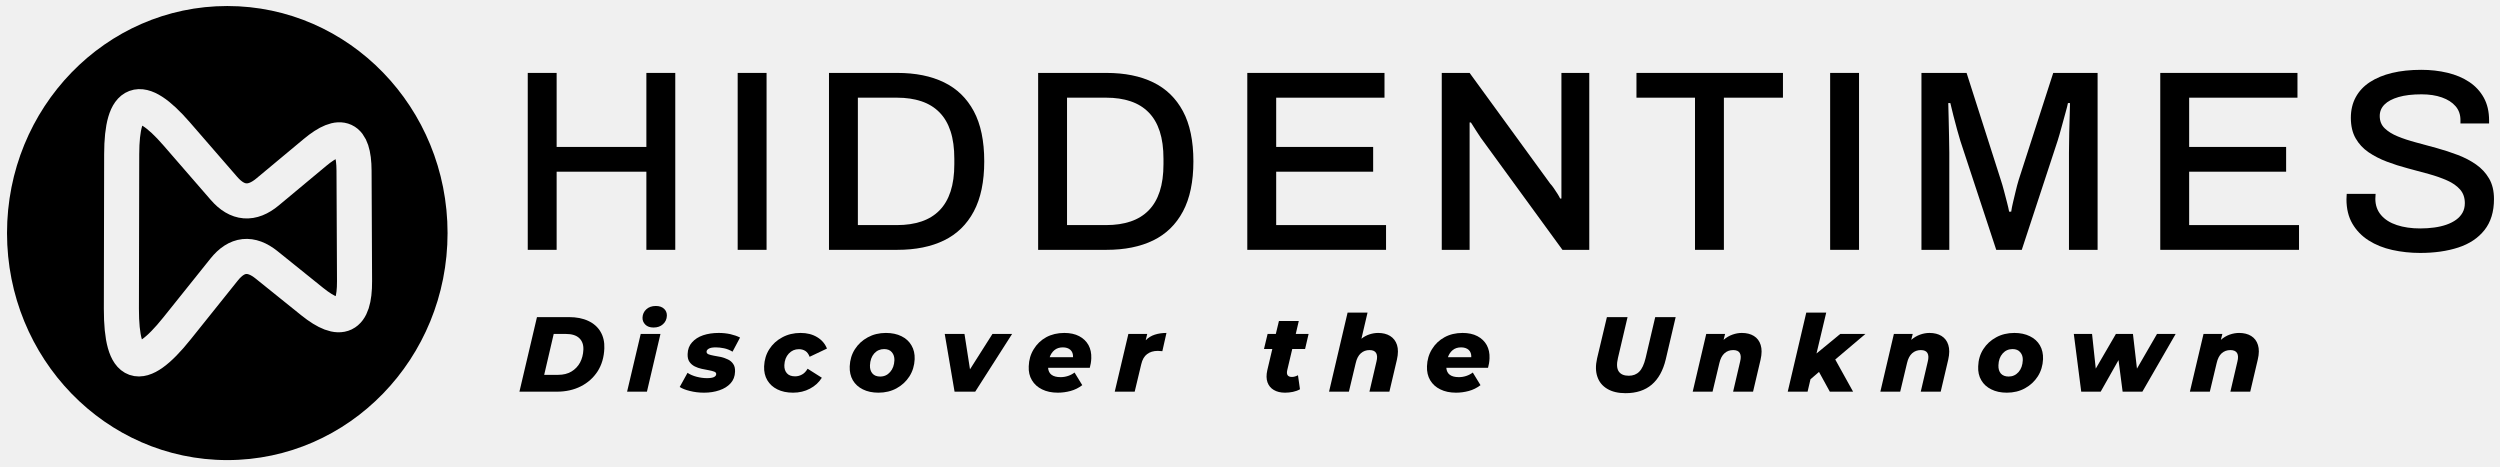
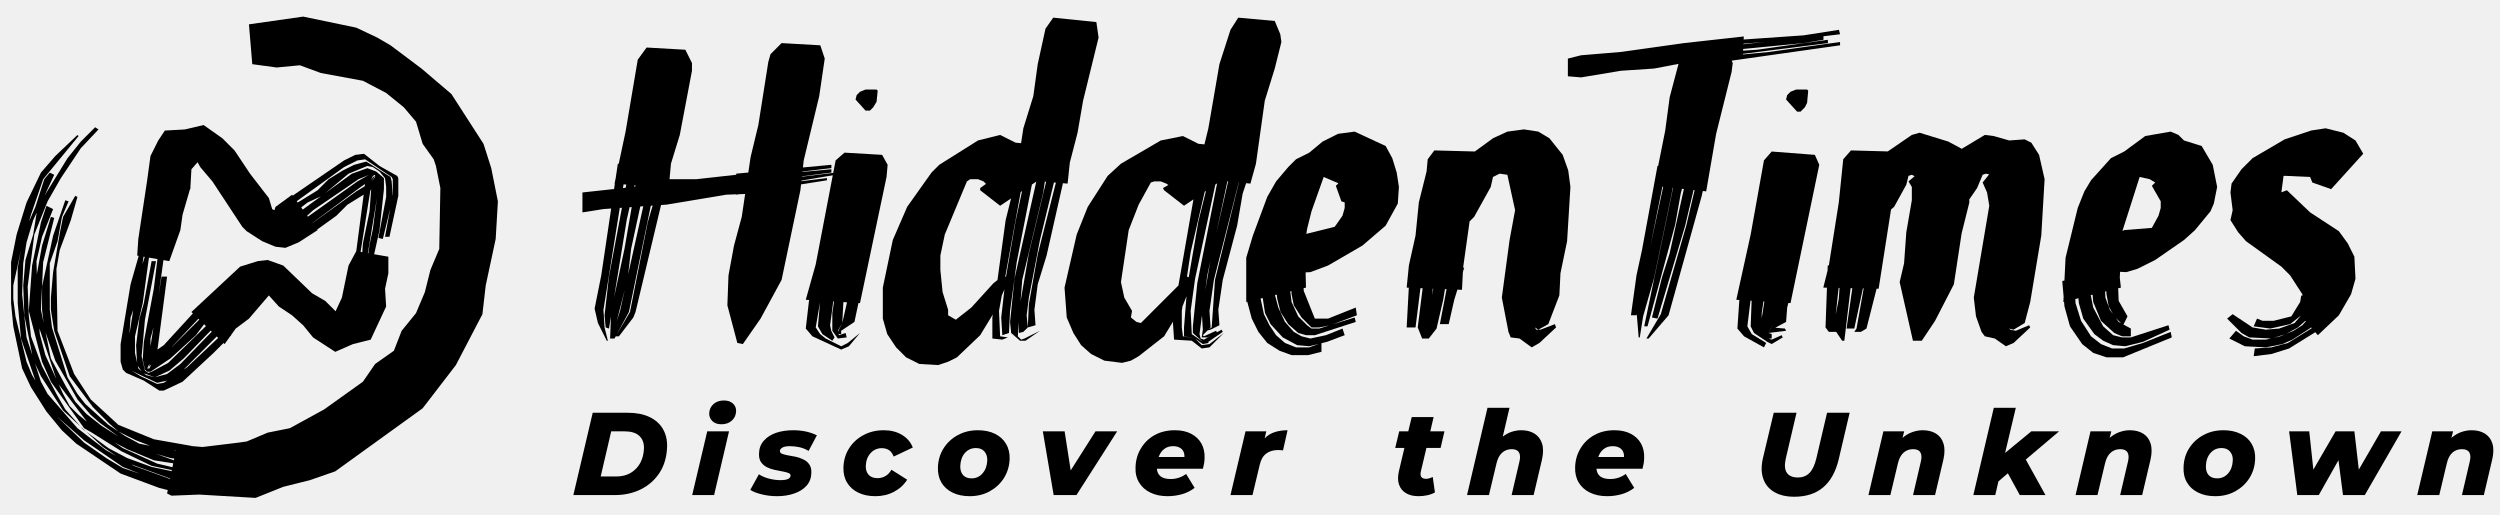
- <svg xmlns="http://www.w3.org/2000/svg" viewBox="0 22.75 2494.08 465" role="img" aria-label="HiddenTimes" class="ht-logo" part="svg">
+ <svg xmlns="http://www.w3.org/2000/svg" viewBox="0 -33.95 2259.5 465" role="img" aria-label="HiddenTimes" class="ht-logo" part="svg">
  <defs>
-     <mask id="ht3-k" maskUnits="userSpaceOnUse" x="-20" y="-20" width="500" height="540">
-       <rect x="-20" y="-20" width="500" height="540" fill="#fff" />
-       <path d="M121.4 176.75Q121.5 93.25 176.2 156.25L223.5 210.75Q243.5 233.75 266.9 214.25L314.2 174.85Q353 142.55 353.2 193.05L353.7 303.25Q354 357.75 311.5 323.65L265.9 286.95Q242.5 268.15 223.7 291.55L176.6 350.35Q121 419.85 121.1 330.85Z" fill="none" stroke-width="35" stroke-linejoin="round" stroke-linecap="round" pathLength="1" stroke="#000" />
+     <mask id="ht3-r" maskUnits="userSpaceOnUse" x="-63" y="-97.95" width="579.5" height="593">
+       <path class="ht-symbol" d="M227 8.05L261 5.05L294 8.05L325 16.05L353 31.05L377 50.05L397 74.05L412 102.05L421 132.05L423 165.05L421 199.05L412 232.05L397 265.05L377 295.05L353 323.05L325 347.05L294 366.05L261 381.05L227 389.05L193 392.05L159 389.05L128 381.05L100 366.05L76 347.05L56 323.05L42 295.05L33 265.05L30 232.05L33 199.05L42 165.05L56 132.05L76 102.05L100 74.05L128 50.05" fill="none" stroke="#fff" stroke-width="110" stroke-linejoin="round" stroke-linecap="round" pathLength="1" />
+     </mask>
+     <mask id="ht3-s" maskUnits="userSpaceOnUse" x="-63" y="-97.95" width="579.5" height="593">
+       <path class="ht-symbol" d="M151.59 132.61Q164.03 62.47 200.65 115.39L232.31 161.17Q245.7 180.49 268.25 164.11L313.82 131.01Q351.19 103.88 343.88 146.3L327.98 238.87Q320.16 284.65 289.51 256.01L256.64 225.18Q239.77 209.39 220.51 229.04L172.25 278.43Q115.24 336.81 128.51 262.05Z" fill="none" stroke="#fff" stroke-width="80" stroke-linejoin="round" stroke-linecap="round" pathLength="1" />
    </mask>
  </defs>
  <g class="ht-mark" part="mark">
-     <ellipse class="ht-circle" part="circle" cx="226.75" cy="255.25" rx="219.75" ry="226.5" fill="currentColor" mask="url(#ht3-k)" />
+     <path class="ht-circle" part="circle" d="M228 24.05L250 27.05L271 25.05L290 32.05L328 39.05L349 50.05L365 63.05L376 76.05L382 96.05L392 110.05L394 116.05L398 136.05L397 191.05L389 210.05L384 230.05L376 249.05L363 265.05L356 283.05L339 295.05L328 311.05L293 336.05L262 353.05L242 357.05L223 365.05L216 366.05L183 370.05L160 368.05L151 412.05L155 414.05L180 413.05L231 416.05L256 406.05L280 400.05L303 392.05L382 335.05L412 296.05L436 250.05L439 224.05L448 182.05L450 148.05L444 118.05L437 96.05L408 51.05L381 28.05L353 7.05L341 0.05L322 -8.95L274 -18.95L225 -11.95ZM168 408.05L111 389.05L96 380.05L76 366.05L51 342.05L29 305.05L24 293.05L14 252.05L12 236.05L12 224.05L19 192.05L28 160.05L39 128.05L71 89.05L70 88.05L50 107.05L37 122.05L24 149.05L15 178.05L10 203.05L10 240.05L12 261.05L20 299.05L28 316.05L42 338.05L56 355.05L69 367.05L109 394.05L144 407.05L168 413.05ZM169 403.05L154 399.05L121 387.05L96 373.05L70 353.05L43 322.05L37 311.05L24 271.05L20 232.05L21 204.05L24 185.05L30 165.05L49 124.05L45 122.05L40 128.05L32 153.05L22 176.05L16 208.05L16 240.05L19 272.05L33 313.05L39 324.05L51 342.05L76 364.05L111 388.05L156 406.05L168 408.05ZM170 395.05L137 388.05L115 380.05L98 371.05L75 354.05L59 336.05L51 322.05L38 297.05L28 270.05L26 251.05L25 225.05L31 178.05L43 148.05L55 127.05L73 100.05L89 83.05L86 81.05L73 94.05L61 109.05L34 153.05L30 178.05L23 201.05L21 224.05L22 251.05L30 291.05L37 306.05L57 337.05L93 370.05L114 384.05L158 400.05L169 402.05ZM171 389.05L159 389.05L142 385.05L111 371.05L92 358.05L71 341.05L63 333.05L57 322.05L41 287.05L36 268.05L34 243.05L33 202.05L38 180.05L48 155.05L42 152.05L37 167.05L29 206.05L26 247.05L38 293.05L46 311.05L71 346.05L76 353.05L83 357.05L110 374.05L137 387.05L170 394.05ZM171 383.05L157 382.05L124 370.05L111 363.05L92 351.05L78 340.05L68 329.05L60 316.05L46 290.05L37 246.05L39 203.05L49 163.05L46 162.05L38 188.05L32 221.05L31 236.05L35 261.05L52 312.05L80 349.05L98 363.05L115 372.05L139 382.05L171 387.05ZM172 376.05L126 367.05L113 360.05L98 350.05L77 331.05L70 322.05L61 307.05L47 262.05L45 246.05L45 211.05L45 204.05L52 184.05L56 162.05L62 148.05L59 147.05L48 179.05L38 225.05L38 246.05L40 263.05L50 292.05L70 327.05L82 341.05L90 348.05L120 370.05L154 380.05L171 382.05ZM173 369.05L139 363.05L107 350.05L82 327.05L67 304.05L52 265.05L51 209.05L54 192.05L64 165.05L70 144.05L68 143.05L57 162.05L54 177.05L48 212.05L46 235.05L46 246.05L49 265.05L63 306.05L84 334.05L99 349.05L107 356.05L123 364.05L136 369.05L156 373.05L172 374.05Z" mask="url(#ht3-r)" fill="currentColor" />
+     <path class="ht-symbol-paint" part="symbol" d="M153 202.05L163 174.05L165 160.05L172 136.05L152 133.05L172 137.05L173 119.05L180 111.05L173 102.05L173 107.05L176 108.05L181 117.05L192 130.05L219 171.05L223 175.05L237 184.05L249 189.05L258 190.05L270 185.05L287 174.05L264 142.05L249 153.05L248 156.05L246 155.05L243 145.05L226 123.05L212 102.05L201 91.05L184 79.05L167 83.05L149 84.05L143 93.05L136 107.05L133 129.05L152 133.05L133 129.05L125 182.05L124 197.05ZM261 153.05L311 117.05L323 111.05L330 110.05L354 126.05L355 128.05L355 142.05L348 180.05L352 180.05L360 143.05L360 127.05L359 125.05L343 116.05L329 105.05L321 106.05L311 111.05L257 148.05ZM265 159.05L278 149.05L291 143.05L315 123.05L332 116.05L337 117.05L343 121.05L348 127.05L349 135.05L349 144.05L342 181.05L346 182.05L355 145.05L354 130.05L353 126.05L331 112.05L320 115.05L310 120.05L297 128.05L287 138.05L261 154.05ZM271 167.05L283 156.05L324 128.05L336 123.05L341 123.05L343 126.05L342 135.05L337 173.05L334 187.05L331 209.05L335 210.05L343 174.05L347 137.05L347 127.05L340 121.05L332 118.05L318 123.05L266 161.05ZM275 173.05L326 135.05L335 129.05L337 125.05L339 124.05L339 126.05L336 130.05L334 157.05L328 186.05L325 231.05L329 231.05L329 216.05L342 137.05L343 126.05L341 123.05L337 122.05L323 130.05L271 167.05ZM279 179.05L304 161.05L314 151.05L335 138.05L336 136.05L336 128.05L338 126.05L330 132.05L322 193.05L324 246.05L325 247.05L326 193.05L336 130.05L339 125.05L337 126.05L335 131.05L322 139.05L275 173.05ZM322 193.05L315 206.05L309 235.05L303 248.05L310 256.05L310 249.05L304 248.05L294 238.05L282 231.05L256 206.05L242 201.05L233 202.05L217 207.05L173 248.05L203 277.05L213 263.05L225 254.05L243 233.05L252 243.05L264 251.05L274 260.05L283 271.05L303 284.05L319 277.05L335 273.05L349 243.05L348 227.05L351 213.05L351 198.05ZM204 265.05L169 298.05L148 312.05L142 313.05L127 306.05L119 301.05L117 298.05L116 282.05L118 253.05L123 239.05L124 224.05L128 210.05L130 196.05L144 158.05L142 158.05L130 181.05L118 223.05L109 277.05L109 293.05L111 300.05L114 303.05L130 310.05L144 319.05L148 319.05L165 311.05L193 285.05L209 269.05ZM198 259.05L163 295.05L151 304.05L140 307.05L132 305.05L125 299.05L122 285.05L122 270.05L129 240.05L135 196.05L145 161.05L143 161.05L127 210.05L124 224.05L116 274.05L116 289.05L117 298.05L119 301.05L127 305.05L142 312.05L151 310.05L164 302.05L203 263.05ZM193 254.05L152 294.05L137 302.05L134 303.05L131 301.05L128 288.05L131 255.05L141 202.05L137 202.05L130 240.05L126 254.05L123 278.05L124 296.05L129 303.05L140 307.05L153 301.05L166 290.05L197 258.05ZM187 248.05L156 279.05L138 293.05L135 299.05L133 299.05L136 293.05L136 272.05L140 257.05L148 199.05L150 169.05L149 154.05L148 154.05L139 227.05L130 275.05L129 291.05L131 300.05L133 302.05L136 302.05L154 290.05L177 269.05L186 257.05L192 252.05ZM181 242.05L148 278.05L135 287.05L135 297.05L141 292.05L151 216.05L146 216.05L136 279.05L136 293.05L134 299.05L137 293.05L147 287.05L152 283.05L186 247.05Z" mask="url(#ht3-s)" fill="currentColor" />
  </g>
  <g class="ht-wordmark" part="wordmark" fill="currentColor">
-     <path class="ht-letter" part="letter" style="--i:0" d="M555.32 272L526.5 272L526.5 95.5L555.32 95.5L555.32 169.34L644.85 169.34L644.85 95.5L673.67 95.5L673.67 272L644.85 272L644.85 194.04L555.32 194.04L555.32 272Z" />
-     <path class="ht-letter" part="letter" style="--i:1" d="M764.75 272L735.93 272L735.93 95.5L764.75 95.5L764.75 272Z" />
-     <path class="ht-letter" part="letter" style="--i:2" d="M895.2 272L827.02 272L827.02 95.5L895.2 95.5Q922.47 95.5 941.77 104.89Q961.07 114.28 971.49 133.71Q981.91 153.13 981.91 183.75L981.91 183.75Q981.91 214.11 971.49 233.66Q961.07 253.22 941.77 262.61Q922.47 272 895.2 272L895.2 272ZM855.84 120.2L855.84 247.3L894.94 247.3Q908.58 247.3 919.26 243.7Q929.94 240.1 937.27 232.63Q944.6 225.17 948.33 213.72Q952.06 202.27 952.06 186.58L952.06 186.58L952.06 181.18Q952.06 165.23 948.33 153.78Q944.6 142.33 937.27 134.87Q929.94 127.4 919.26 123.8Q908.58 120.2 894.94 120.2L894.94 120.2L855.84 120.2Z" />
-     <path class="ht-letter" part="letter" style="--i:3" d="M1103.86 272L1035.68 272L1035.68 95.5L1103.86 95.5Q1131.13 95.5 1150.43 104.89Q1169.73 114.28 1180.15 133.71Q1190.57 153.13 1190.57 183.75L1190.57 183.75Q1190.57 214.11 1180.15 233.66Q1169.73 253.22 1150.43 262.61Q1131.13 272 1103.86 272L1103.86 272ZM1064.5 120.2L1064.5 247.3L1103.6 247.3Q1117.24 247.3 1127.92 243.7Q1138.6 240.1 1145.93 232.63Q1153.26 225.17 1156.99 213.72Q1160.72 202.27 1160.72 186.58L1160.72 186.58L1160.72 181.18Q1160.72 165.23 1156.99 153.78Q1153.26 142.33 1145.93 134.87Q1138.6 127.4 1127.92 123.8Q1117.24 120.2 1103.6 120.2L1103.6 120.2L1064.5 120.2Z" />
-     <path class="ht-letter" part="letter" style="--i:4" d="M1382.76 272L1244.34 272L1244.34 95.5L1381.22 95.5L1381.22 120.2L1273.16 120.2L1273.16 169.34L1369.9 169.34L1369.9 194.04L1273.16 194.04L1273.16 247.3L1382.76 247.3L1382.76 272Z" />
-     <path class="ht-letter" part="letter" style="--i:5" d="M1466.13 272L1438.34 272L1438.34 95.5L1466.13 95.5L1546.66 206.13Q1548.2 207.68 1550.13 210.51Q1552.06 213.34 1553.86 216.17Q1555.66 219 1556.44 220.8L1556.44 220.8L1557.72 220.8Q1557.72 216.94 1557.72 213.34Q1557.72 209.74 1557.72 206.13L1557.72 206.13L1557.72 95.5L1585.51 95.5L1585.51 272L1558.75 272L1477.19 160.08Q1475.13 156.99 1472.05 152.23Q1468.96 147.47 1467.41 144.9L1467.41 144.9L1466.13 144.9Q1466.13 148.5 1466.13 152.23Q1466.13 155.96 1466.13 160.08L1466.13 160.08L1466.13 272Z" />
-     <path class="ht-letter" part="letter" style="--i:6" d="M1719.81 272L1690.99 272L1690.99 120.2L1632.59 120.2L1632.59 95.5L1778.73 95.5L1778.73 120.2L1719.81 120.2L1719.81 272Z" />
-     <path class="ht-letter" part="letter" style="--i:7" d="M1854.63 272L1825.81 272L1825.81 95.5L1854.63 95.5L1854.63 272Z" />
-     <path class="ht-letter" part="letter" style="--i:8" d="M1944.69 272L1916.9 272L1916.9 95.5L1961.93 95.5L1996.15 202.53Q1997.69 207.16 1999.23 213.08Q2000.78 219 2002.19 224.4Q2003.61 229.8 2004.38 233.92L2004.38 233.92L2006.44 233.92Q2006.95 230.06 2008.24 224.66Q2009.52 219.26 2010.94 213.34Q2012.35 207.42 2013.9 202.27L2013.9 202.27L2048.37 95.5L2092.63 95.5L2092.63 272L2064.07 272L2064.07 175.26Q2064.07 165.48 2064.33 154.93Q2064.58 144.38 2064.84 136.15Q2065.1 127.92 2065.1 125.6L2065.1 125.6L2063.04 125.6Q2062.53 128.43 2060.6 135.25Q2058.67 142.07 2056.61 149.79Q2054.55 157.51 2052.75 163.17L2052.75 163.17L2016.99 272L1991.51 272L1955.75 163.42Q1954.21 158.54 1952.41 151.85Q1950.61 145.16 1948.8 138.21Q1947 131.26 1945.72 125.6L1945.72 125.6L1943.66 125.6Q1943.92 131.78 1944.04 140.78Q1944.17 149.79 1944.43 158.92Q1944.69 168.06 1944.69 175.26L1944.69 175.26L1944.69 272Z" />
-     <path class="ht-letter" part="letter" style="--i:9" d="M2293.57 272L2155.15 272L2155.15 95.5L2292.03 95.5L2292.03 120.2L2183.97 120.2L2183.97 169.34L2280.71 169.34L2280.71 194.04L2183.97 194.04L2183.97 247.3L2293.57 247.3L2293.57 272Z" />
-     <path class="ht-letter" part="letter" style="--i:10" d="M2414.49 275.09L2414.49 275.09Q2400.08 275.09 2386.7 272.13Q2373.33 269.17 2363.03 262.61Q2352.74 256.05 2346.82 245.89Q2340.91 235.72 2340.91 221.57L2340.91 221.57Q2340.91 220.03 2341.04 218.61Q2341.16 217.2 2341.16 216.17L2341.16 216.17L2369.98 216.17Q2369.98 216.94 2369.85 218.48Q2369.72 220.03 2369.72 221.06L2369.72 221.06Q2369.72 230.58 2375.38 237.27Q2381.04 243.96 2391.21 247.3Q2401.37 250.65 2414.49 250.65L2414.49 250.65Q2421.7 250.65 2428.39 249.74Q2435.07 248.84 2440.61 246.91Q2446.14 244.98 2450.25 242.03Q2454.37 239.07 2456.69 234.95Q2459 230.83 2459 225.43L2459 225.43Q2459 217.2 2454.24 211.79Q2449.48 206.39 2441.38 202.79Q2433.27 199.19 2423.11 196.36Q2412.95 193.53 2402.14 190.7Q2391.34 187.87 2381.17 184.01Q2371.01 180.15 2362.91 174.62Q2354.8 169.08 2350.04 160.72Q2345.28 152.36 2345.28 140.27L2345.28 140.27Q2345.28 128.69 2350.17 119.69Q2355.06 110.68 2364.32 104.63Q2373.58 98.59 2386.45 95.5Q2399.31 92.41 2415.52 92.41L2415.52 92.41Q2429.41 92.41 2441.76 95.37Q2454.11 98.33 2463.38 104.51Q2472.64 110.68 2477.91 120.2Q2483.19 129.72 2483.19 142.84L2483.19 142.84L2483.19 145.93L2454.63 145.93L2454.63 142.58Q2454.63 134.35 2449.74 128.69Q2444.85 123.03 2436.1 119.94Q2427.36 116.85 2415.78 116.85L2415.78 116.85Q2402.14 116.85 2392.88 119.56Q2383.62 122.26 2378.86 127.02Q2374.1 131.78 2374.1 138.47L2374.1 138.47Q2374.1 145.93 2378.99 150.69Q2383.87 155.45 2391.98 158.79Q2400.08 162.14 2410.25 164.84Q2420.41 167.54 2431.09 170.5Q2441.76 173.46 2451.93 177.32Q2462.09 181.18 2470.19 186.84Q2478.3 192.5 2483.19 200.86Q2488.08 209.22 2488.08 221.31L2488.08 221.31Q2488.08 240.35 2478.56 252.32Q2469.04 264.28 2452.44 269.68Q2435.85 275.09 2414.49 275.09Z" />
+     <path class="ht-letter" part="letter" style="--i:0" d="M619.4 11L625.4 23L625.4 30L614.4 88L606.4 114L604.4 136L555.4 132L565.4 85L576.4 20L584.4 9ZM566.4 115L545.4 246L546.4 262L549.4 274L548.4 274L540.4 258L537.4 245L543.4 215L558.4 114ZM577.4 116L566.4 165L550.4 263L547.4 262L546.4 251L550.4 216L569.4 115ZM586.4 117L570.4 191L567.4 217L553.4 272L551.4 272L552.4 247L564.4 191L577.4 116ZM595.4 117L568.4 248L555.4 272L552.4 272L560.4 247L584.4 139L587.4 117ZM605.4 118L574.4 248L572.4 253L559.4 270L556.4 270L569.4 248L585.4 167L593.4 140L596.4 117ZM741.4 7L745.4 19L740.4 53L726.4 111L723.4 138L706.4 219L687.4 254L671.4 277L666.4 276L657.4 242L658.4 215L663.4 188L670.4 162L678.4 108L685.4 79L694.4 22L696.4 15L706.4 5ZM526.4 140L572.4 135L602.4 128L629.4 128L683.4 122L683.4 141L656.4 142L602.4 151L545.4 155L526.4 158ZM665.4 137L747.4 127L747.4 129L665.4 142ZM665.4 133L755.4 122L755.4 124L708.4 132L665.4 137ZM665.4 127L751.4 119L751.4 122L665.4 133ZM665.4 123L751.4 115L751.4 118L665.4 128Z" />
+     <path class="ht-letter" part="letter" style="--i:1" d="M797.25 106L802.25 115L801.25 126L777.25 240L728.25 237L737.25 205L755.25 111L763.25 104ZM744.25 221L737.25 262L741.25 268L746.25 272L760.25 279L766.25 276L777.25 267L777.25 267L767.25 279L760.25 282L734.25 270L728.25 263L733.25 220ZM755.25 222L750.25 260L751.25 265L754.25 271L752.25 274L743.25 268L739.25 261L741.25 238L745.25 221ZM766.25 223L762.25 239L761.25 258L757.25 265L758.25 269L764.25 267L765.25 271L757.25 272L752.25 265L752.25 249L756.25 222ZM779.25 224L772.25 257L760.25 265L760.25 263L760.25 268L757.25 268L757.25 266L761.25 258L769.25 223ZM773.25 56L774.25 52L777.25 49L782.25 47L792.25 47L793.25 48L792.25 58L789.25 63L786.25 66L782.25 66Z" />
+     <path class="ht-letter" part="letter" style="--i:2" d="M903.9 152L885.9 138L885.9 136L892.9 131L891.9 133L888.9 130L883.9 128L876.9 128L873.9 130L853.9 178L849.9 197L849.9 210L851.9 230L856.9 246L856.9 251L863.9 255L877.9 244L897.9 222L906.9 215L911.9 218L899.9 246L885.9 269L864.9 289L856.9 293L847.9 296L830.9 295L818.9 289L809.9 280L801.9 268L797.9 254L797.9 226L806.9 183L819.9 153L841.9 122L848.9 115L883.9 93L903.9 88L917.9 95L928.9 96L936.9 107L938.9 113L939.9 128ZM990.9 -14L992.9 0L978.9 57L973.9 86L966.9 113L964.9 132L917.9 128L924.9 82L933.9 53L937.9 24L944.9 -8L951.9 -18ZM927.9 110L902.9 247L903.9 270L910.9 271L905.9 273L896.9 272L896.9 253L908.9 165L915.9 137L919.9 109ZM936.9 111L918.9 203L912.9 247L911.9 267L905.9 269L904.9 253L908.9 218L917.9 166L929.9 110ZM946.9 112L942.9 140L923.9 219L919.9 270L922.9 273L925.9 272L939.9 265L939.9 265L926.9 274L921.9 274L913.9 267L912.9 257L916.9 218L940.9 111ZM956.9 113L939.9 183L929.9 235L927.9 251L928.9 262L924.9 266L920.9 267L920.9 247L929.9 195L949.9 112ZM964.9 113L945.9 197L937.9 223L934.9 246L935.9 260L928.9 262L929.9 241L937.9 196L958.9 113Z" />
+     <path class="ht-letter" part="letter" style="--i:3" d="M1070.12 152L1052.12 138L1051.12 136L1058.12 132L1057.12 134L1054.12 132L1049.12 130L1043.12 130L1040.12 131L1029.12 151L1020.12 174L1013.12 221L1016.12 235L1023.12 247L1022.12 253L1027.12 257L1031.12 258L1073.12 216L1078.12 219L1069.12 242L1052.12 270L1029.12 288L1022.12 292L1014.12 294L998.12 292L986.12 286L977.12 278L970.12 267L964.12 253L962.12 226L973.12 178L983.12 153L1001.12 125L1013.12 114L1049.12 93L1069.12 89L1083.12 96L1093.12 97L1103.12 113L1104.12 129ZM1152.12 -15L1157.12 -3L1158.12 4L1152.12 28L1143.12 57L1135.12 114L1130.12 132L1081.12 127L1092.12 82L1102.12 24L1112.12 -7L1119.12 -18ZM1093.12 110L1089.12 138L1076.12 194L1068.12 247L1068.12 262L1069.12 270L1080.12 272L1086.12 278L1093.12 277L1106.12 267L1106.12 267L1093.12 280L1086.12 281L1077.12 274L1061.12 273L1060.12 258L1062.12 241L1085.12 109ZM1103.12 111L1080.12 218L1076.12 247L1077.12 268L1087.12 275L1092.12 274L1092.12 276L1087.12 277L1080.12 272L1070.12 270L1070.12 262L1073.12 224L1083.12 166L1090.12 138L1095.12 110ZM1113.12 112L1091.12 215L1084.12 268L1085.12 272L1088.12 273L1104.12 264L1105.12 266L1092.12 275L1087.12 275L1078.12 267L1078.12 261L1082.12 222L1104.12 111ZM1124.12 113L1097.12 219L1093.12 247L1094.12 262L1087.12 269L1088.12 270L1099.12 265L1100.12 267L1091.12 271L1086.12 271L1087.12 264L1086.12 247L1095.12 195L1114.12 112ZM1132.12 114L1123.12 141L1118.12 170L1105.12 219L1101.12 246L1102.12 260L1094.12 264L1090.12 265L1095.12 262L1098.12 219L1124.12 113Z" />
+     <path class="ht-letter" part="letter" style="--i:4" d="M1160.34 188L1178.34 178L1206.34 171L1213.34 161L1215.34 154L1215.34 149L1212.34 148L1207.34 134L1212.34 129L1210.34 132L1196.34 126L1185.34 157L1181.34 173L1179.34 186L1180.34 226L1126.34 239L1126.34 199L1132.34 179L1145.34 144L1153.34 130L1164.34 117L1171.34 110L1183.34 104L1195.34 94L1209.34 87L1224.34 85L1252.34 98L1258.34 109L1262.34 122L1264.34 135L1263.34 150L1252.34 170L1231.34 188L1200.34 206L1184.34 212L1165.34 213ZM1138.34 218L1139.34 236L1142.34 250L1147.34 260L1153.34 269L1161.34 276L1171.34 280L1183.34 280L1194.34 276L1194.34 284L1182.34 287L1167.34 287L1156.34 283L1145.34 276L1137.34 266L1131.34 254L1127.34 239L1126.34 220ZM1150.34 217L1151.34 229L1155.34 244L1161.34 257L1169.34 266L1176.34 270L1184.34 272L1198.34 269L1213.34 263L1215.34 269L1199.34 275L1183.34 279L1172.34 278L1159.34 271L1148.34 259L1143.34 249L1141.34 236L1140.34 218ZM1164.34 215L1167.34 239L1173.34 252L1181.34 260L1185.34 263L1192.34 263L1224.34 253L1225.34 257L1188.34 269L1180.34 269L1173.34 267L1164.34 259L1157.34 248L1154.34 236L1152.34 216ZM1177.34 213L1178.34 229L1188.34 254L1200.34 254L1225.34 244L1226.34 251L1202.34 260L1192.34 262L1185.34 262L1176.34 253L1169.34 242L1167.34 232L1166.34 215Z" />
+     <path class="ht-letter" part="letter" style="--i:5" d="M1334.35 103L1339.35 112L1330.35 151L1322.35 208L1321.35 228L1271.35 226L1273.35 206L1279.35 179L1282.35 149L1289.35 121L1290.35 110L1296.35 102ZM1286.35 206L1279.35 262L1271.35 262L1274.35 206ZM1297.35 207L1289.35 272L1285.35 272L1281.35 262L1288.35 206ZM1309.35 207L1304.35 237L1298.35 263L1291.35 272L1289.35 272L1293.35 237L1299.35 207ZM1323.35 208L1314.35 237L1309.35 259L1301.35 259L1311.35 207ZM1294.35 160L1296.35 146L1314.35 118L1323.35 110L1349.35 91L1362.35 85L1377.35 83L1390.35 85L1400.35 91L1412.35 106L1417.35 120L1419.35 135L1416.35 184L1410.35 213L1409.35 233L1399.35 259L1390.35 264L1387.35 262L1388.35 264L1392.35 264L1405.35 259L1406.35 262L1391.35 276L1384.35 280L1373.35 272L1365.35 271L1363.35 266L1357.35 235L1364.35 183L1369.35 156L1362.35 124L1355.35 123L1349.35 126L1347.35 135L1332.35 162L1321.35 173Z" />
+     <path class="ht-letter" part="letter" style="--i:6" d="M1417.04 19L1429.04 16L1465.04 13L1522.04 5L1576.04 -1L1575.04 19L1548.04 23L1521.04 23L1495.04 28L1465.04 30L1429.04 36L1417.04 35ZM1557.04 17L1599.04 13L1663.04 4L1663.04 7L1557.04 22ZM1558.04 13L1588.04 11L1652.04 2L1652.04 5L1557.04 17ZM1558.04 8L1648.04 -2L1648.04 2L1630.04 5L1558.04 12ZM1558.04 3L1630.04 -2L1662.04 -7L1663.04 -3L1630.04 1L1558.04 7ZM1561.04 12L1566.04 23L1565.04 31L1551.04 87L1542.04 139L1495.04 134L1505.04 84L1509.04 54L1518.04 20L1525.04 9ZM1506.04 117L1479.04 251L1474.04 251L1479.04 215L1484.04 192L1498.04 116ZM1515.04 117L1511.04 140L1495.04 217L1485.04 252L1482.04 271L1481.04 271L1479.04 247L1507.04 117ZM1525.04 118L1519.04 141L1514.04 169L1489.04 261L1486.04 261L1516.04 117ZM1535.04 119L1523.04 170L1498.04 254L1493.04 253L1502.04 217L1509.04 195L1526.04 118ZM1543.04 120L1538.04 143L1508.04 251L1490.04 272L1488.04 272L1501.04 250L1524.04 170L1536.04 119Z" />
+     <path class="ht-letter" part="letter" style="--i:7" d="M1640.26 106L1644.26 115L1618.26 240L1569.26 237L1582.26 178L1594.26 111L1601.26 103ZM1584.26 220L1579.26 261L1583.26 268L1596.26 276L1594.26 280L1576.26 270L1570.26 263L1573.26 219ZM1596.26 222L1592.26 249L1592.26 265L1598.26 272L1601.26 273L1610.26 269L1611.26 271L1601.26 277L1597.26 275L1585.26 267L1582.26 261L1583.26 234L1585.26 221ZM1609.26 223L1603.26 258L1599.26 265L1598.26 267L1601.26 268L1601.26 272L1598.26 272L1593.26 269L1591.26 260L1597.26 222ZM1620.26 224L1615.26 244L1614.26 257L1601.26 264L1601.26 262L1613.26 263L1614.26 265L1598.26 267L1603.26 258L1604.26 246L1610.26 223ZM1614.26 56L1615.26 52L1618.26 49L1623.26 47L1633.26 47L1634.26 48L1633.26 59L1631.26 63L1627.26 67L1624.26 67Z" />
+     <path class="ht-letter" part="letter" style="--i:8" d="M1709.91 103L1715.91 112L1697.91 227L1647.91 226L1652.91 206L1661.91 149L1665.91 110L1672.91 102ZM1663.91 206L1657.91 262L1659.91 266L1652.91 266L1649.91 262L1651.91 206ZM1674.91 207L1666.91 274L1664.91 274L1656.91 262L1661.91 236L1663.91 206ZM1687.91 207L1675.91 263L1668.91 263L1676.91 207ZM1700.91 208L1686.91 263L1681.91 266L1675.91 266L1677.91 263L1687.91 207ZM1673.91 152L1676.91 136L1692.91 112L1727.91 88L1734.91 86L1760.91 94L1773.91 101L1778.91 124L1779.91 149L1772.91 177L1765.91 223L1748.91 256L1736.91 274L1728.91 274L1716.91 221L1720.91 204L1722.91 176L1727.91 147L1727.91 135L1724.91 130L1731.91 124L1731.91 126L1727.91 124L1724.91 125L1722.91 133L1711.91 153L1698.91 164ZM1738.91 148L1741.91 133L1754.91 114L1763.91 106L1793.91 88L1801.91 89L1815.91 93L1829.91 92L1835.91 95L1842.91 106L1847.91 128L1844.91 179L1834.91 239L1829.91 258L1819.91 264L1815.91 263L1816.91 264L1821.91 265L1833.91 260L1834.91 262L1819.91 276L1812.91 279L1802.91 272L1793.91 270L1790.91 266L1785.91 252L1783.91 235L1797.91 152L1795.91 140L1791.91 131L1799.91 121L1798.91 124L1794.91 123L1791.91 124L1786.91 136L1775.91 152L1760.91 162Z" />
+     <path class="ht-letter" part="letter" style="--i:9" d="M1896.86 186L1919.86 174L1944.86 172L1950.86 161L1952.86 154L1952.86 148L1944.86 134L1949.86 129L1947.86 131L1942.86 128L1933.86 126L1932.86 129L1917.86 176L1915.86 217L1916.86 226L1864.86 239L1866.86 199L1877.86 154L1883.86 139L1889.86 129L1907.86 109L1919.86 103L1938.86 89L1961.86 85L1968.86 88L1973.86 93L1989.86 98L1999.86 115L2003.86 135L2000.86 150L1997.86 157L1983.86 174L1973.86 183L1947.86 201L1931.86 209L1921.86 212L1901.86 211ZM1874.86 218L1875.86 240L1880.86 256L1889.86 270L1898.86 277L1908.86 281L1919.86 281L1936.86 276L1961.86 266L1962.86 271L1918.86 289L1903.86 289L1891.86 285L1881.86 277L1870.86 261L1865.86 243L1863.86 220ZM1887.86 217L1888.86 229L1891.86 244L1900.86 261L1909.86 269L1917.86 271L1925.86 271L1959.86 260L1960.86 264L1936.86 275L1920.86 279L1909.86 278L1900.86 274L1892.86 268L1882.86 254L1878.86 240L1876.86 218ZM1901.86 215L1902.86 235L1906.86 246L1914.86 257L1925.86 263L1925.86 270L1917.86 270L1910.86 267L1898.86 256L1891.86 239L1889.86 216ZM1913.86 213L1914.86 238L1922.86 252L1918.86 260L1910.86 252L1905.86 243L1903.86 232L1902.86 215Z" />
+     <path class="ht-letter" part="letter" style="--i:10" d="M2106.88 137L2089.88 131L2087.88 126L2065.88 125L2063.88 125L2061.88 140L2058.88 141L2066.88 138L2087.88 158L2113.88 175L2121.88 186L2127.88 198L2128.88 218L2124.88 232L2113.88 251L2094.88 269L2075.88 247L2080.88 237L2080.88 232L2069.88 215L2061.88 207L2029.88 184L2022.88 176L2015.88 165L2017.88 156L2015.88 140L2016.88 132L2025.88 119L2035.88 109L2064.88 92L2088.88 84L2101.88 82L2117.88 86L2128.88 93L2135.88 105ZM2087.88 237L2079.88 251L2069.88 259L2051.88 263L2036.88 261L2039.88 254L2044.88 256L2054.88 256L2070.88 252L2078.88 239L2079.88 233ZM2095.88 241L2086.88 253L2076.88 262L2065.88 268L2052.88 272L2032.88 271L2025.88 267L2012.88 254L2017.88 250L2035.88 262L2047.88 264L2059.88 263L2073.88 258L2084.88 245L2088.88 238ZM2104.88 246L2088.88 262L2071.88 273L2062.88 277L2047.88 280L2028.88 279L2014.88 272L2020.88 265L2027.88 270L2035.88 273L2047.88 273L2060.88 270L2072.88 265L2080.88 260L2096.88 242ZM2112.88 250L2097.88 263L2068.88 281L2052.88 286L2036.88 288L2037.88 281L2052.88 280L2067.88 276L2088.88 263L2105.88 247Z" />
  </g>
  <g class="ht-tagline" part="tagline" fill="currentColor">
    <path class="ht-tagline-letter" part="tagline-letter" style="--i:0" d="M555.6 413.5L518.2 413.5L535.7 339.1L567.5 339.1Q578.9 339.1 586.9 342.9Q595 346.7 599.1 353.7Q603.3 360.8 602.9 370.3L602.9 370.3Q602.4 383.5 596.2 393.2Q589.9 402.9 579.4 408.2Q568.9 413.5 555.6 413.5L555.6 413.5ZM552.4 355.9L542.9 396.7L556.9 396.7Q564.6 396.7 570.1 393.4Q575.6 390.1 578.7 384.4Q581.7 378.7 582 371.6L582 371.6Q582.3 364.2 577.8 360Q573.4 355.9 564.5 355.9L564.5 355.9L552.4 355.9Z" />
    <path class="ht-tagline-letter" part="tagline-letter" style="--i:1" d="M645.4 413.5L625.6 413.5L639.2 355.9L658.9 355.9L645.4 413.5ZM652 349.5L652 349.5Q646.7 349.5 643.8 346.6Q640.8 343.6 641 339.5L641 339.5Q641.2 334.6 644.8 331.3Q648.4 328 654.3 328L654.3 328Q659.5 328 662.5 330.8Q665.4 333.5 665.3 337.7L665.3 337.7Q665.1 342.9 661.4 346.2Q657.8 349.5 652 349.5Z" />
    <path class="ht-tagline-letter" part="tagline-letter" style="--i:2" d="M702.4 414.5L702.4 414.5Q694.9 414.5 688.3 412.8Q681.7 411.2 678.1 408.8L678.1 408.8L685.9 394.7Q689.6 397.2 694.9 398.6Q700.3 400 705.3 400L705.3 400Q710.1 400 712.3 398.9Q714.5 397.8 714.5 395.9L714.5 395.9Q714.6 394.3 712.5 393.5Q710.4 392.7 707.1 392.1Q703.7 391.5 700 390.7Q696.3 389.9 693.1 388.3Q689.8 386.6 687.8 383.7Q685.8 380.8 686 375.9L686 375.9Q686.2 368.9 690.4 364.3Q694.5 359.6 701.5 357.2Q708.4 354.9 717 354.9L717 354.9Q723 354.9 728.6 356.1Q734.2 357.4 738.3 359.5L738.3 359.5L730.8 373.6Q726.7 371.1 722.3 370.2Q717.9 369.3 714.1 369.3L714.1 369.3Q709.2 369.3 707.1 370.6Q704.9 371.9 704.9 373.6L704.9 373.6Q704.8 375.3 706.8 376.2Q708.9 377 712.2 377.6Q715.5 378.1 719.3 378.9Q723 379.8 726.3 381.4Q729.6 383 731.5 385.9Q733.5 388.7 733.3 393.6L733.3 393.6Q733.1 400.5 728.8 405.2Q724.6 409.8 717.7 412.1Q710.8 414.5 702.4 414.5Z" />
    <path class="ht-tagline-letter" part="tagline-letter" style="--i:3" d="M791.2 414.5L791.2 414.5Q782.1 414.5 775.5 411.2Q769 408 765.5 402.1Q762 396.2 762.3 388.2L762.3 388.2Q762.7 378.6 767.5 371.1Q772.3 363.6 780.4 359.3Q788.5 354.9 798.7 354.9L798.7 354.9Q808.3 354.9 815.2 359.1Q822.1 363.2 825 370.5L825 370.5L807.7 378.7Q806.2 374.7 803.5 372.9Q800.7 371.1 797 371.1L797 371.1Q791 371.1 786.9 375.5Q782.8 379.9 782.5 387L782.5 387Q782.3 392 785 395.1Q787.7 398.2 793.2 398.2L793.2 398.2Q796.9 398.2 800.1 396.4Q803.3 394.7 805.7 390.6L805.7 390.6L819.9 399.6Q815.5 406.6 808 410.5Q800.5 414.5 791.2 414.5Z" />
    <path class="ht-tagline-letter" part="tagline-letter" style="--i:4" d="M876.4 414.5L876.4 414.5Q867.4 414.5 860.8 411.2Q854.3 408 850.8 402.1Q847.4 396.2 847.7 388.2L847.7 388.2Q848.1 378.6 852.9 371.1Q857.7 363.6 865.7 359.3Q873.7 354.9 883.8 354.9L883.8 354.9Q892.8 354.9 899.4 358.2Q905.9 361.4 909.3 367.3Q912.8 373.2 912.5 381.1L912.5 381.1Q912.1 390.6 907.3 398.2Q902.5 405.7 894.5 410.1Q886.5 414.5 876.4 414.5ZM878.1 398.4L878.1 398.4Q884.1 398.4 888 393.9Q892 389.4 892.3 382.1L892.3 382.1Q892.4 377.3 889.8 374.2Q887.2 371 882 371L882 371Q876.1 371 872.1 375.4Q868.2 379.9 867.9 387.2L867.9 387.2Q867.7 392.3 870.4 395.4Q873 398.4 878.1 398.4Z" />
    <path class="ht-tagline-letter" part="tagline-letter" style="--i:5" d="M972.9 413.5L952.3 413.5L942.5 355.9L962.2 355.9L967.7 391.2L990.1 355.9L1009.7 355.9L972.9 413.5Z" />
    <path class="ht-tagline-letter" part="tagline-letter" style="--i:6" d="M1055.3 414.5L1055.3 414.5Q1046.2 414.5 1039.6 411.2Q1033 408 1029.5 402.1Q1025.9 396.2 1026.3 388.2L1026.3 388.2Q1026.6 378.6 1031.3 371.1Q1035.9 363.5 1043.7 359.2Q1051.6 354.9 1061.8 354.9L1061.8 354.9Q1070.5 354.9 1076.6 358.1Q1082.7 361.3 1085.9 367Q1089 372.7 1088.7 380.2L1088.7 380.2Q1088.6 382.8 1088.2 385.2Q1087.8 387.6 1087.2 389.7L1087.2 389.7L1045.6 389.7Q1046.3 399 1058.1 399L1058.1 399Q1061.9 399 1065.5 397.8Q1069.1 396.6 1072 394.4L1072 394.4L1079.7 407Q1074.3 411.1 1068 412.8Q1061.7 414.5 1055.3 414.5ZM1047.2 379.1L1047.2 379.1L1070.5 379.1Q1070.7 374.4 1067.9 371.8Q1065.1 369.3 1060.3 369.3L1060.3 369.3Q1055.3 369.3 1052 372Q1048.7 374.7 1047.2 379.1Z" />
    <path class="ht-tagline-letter" part="tagline-letter" style="--i:7" d="M1132 413.5L1112.1 413.5L1125.7 355.9L1144.5 355.9L1143 362.2Q1146.8 358.3 1152.1 356.6Q1157.4 354.9 1163.7 354.9L1163.7 354.9L1159.6 373.1Q1157.2 372.8 1155.1 372.8L1155.1 372.8Q1148.6 372.8 1144.4 376Q1140.1 379.2 1138.5 386.3L1138.5 386.3L1132 413.5Z" />
    <path class="ht-tagline-letter" part="tagline-letter" style="--i:8" d="M1282 414.5L1282 414.5Q1275.3 414.5 1270.8 411.8Q1266.3 409.2 1264.5 404.2Q1262.7 399.2 1264.3 392.1L1264.3 392.1L1269.3 370.9L1261 370.9L1264.6 355.9L1272.8 355.9L1275.9 343L1295.7 343L1292.7 355.9L1305.5 355.9L1302 370.9L1289.2 370.9L1284.2 392Q1282.6 398.8 1288.9 398.8L1288.9 398.8Q1291.7 398.8 1294.9 397.1L1294.9 397.1L1296.9 411.1Q1293.7 412.9 1289.8 413.7Q1285.9 414.5 1282 414.5Z" />
    <path class="ht-tagline-letter" part="tagline-letter" style="--i:9" d="M1374.9 354.9L1374.9 354.9Q1381.9 354.9 1386.8 357.9Q1391.8 361 1393.7 366.9Q1395.6 372.8 1393.6 381.6L1393.6 381.6L1386.1 413.5L1366.2 413.5L1373.2 383.5Q1374.6 378 1372.9 375Q1371.2 372 1366.3 372L1366.3 372Q1361.2 372 1357.6 375.2Q1354 378.4 1352.5 385L1352.5 385L1345.7 413.5L1325.9 413.5L1344.4 334.6L1364.3 334.6L1358.2 360.7Q1361.9 357.7 1366.3 356.3Q1370.6 354.9 1374.9 354.9Z" />
    <path class="ht-tagline-letter" part="tagline-letter" style="--i:10" d="M1452.6 414.5L1452.6 414.5Q1443.5 414.5 1436.9 411.2Q1430.3 408 1426.8 402.1Q1423.3 396.2 1423.6 388.2L1423.6 388.2Q1423.9 378.6 1428.6 371.1Q1433.2 363.5 1441.1 359.2Q1448.9 354.9 1459.1 354.9L1459.1 354.9Q1467.8 354.9 1473.9 358.1Q1480 361.3 1483.2 367Q1486.3 372.7 1486 380.2L1486 380.2Q1485.9 382.8 1485.5 385.2Q1485.1 387.6 1484.5 389.7L1484.5 389.7L1442.9 389.7Q1443.6 399 1455.4 399L1455.4 399Q1459.2 399 1462.8 397.8Q1466.4 396.6 1469.3 394.4L1469.3 394.4L1477 407Q1471.6 411.1 1465.3 412.8Q1459 414.5 1452.6 414.5ZM1444.5 379.1L1444.5 379.1L1467.8 379.1Q1468 374.4 1465.2 371.8Q1462.4 369.3 1457.6 369.3L1457.6 369.3Q1452.6 369.3 1449.3 372Q1446 374.7 1444.5 379.1Z" />
    <path class="ht-tagline-letter" part="tagline-letter" style="--i:11" d="M1621.7 415L1621.7 415Q1610.7 415 1603.5 410.7Q1596.2 406.4 1593.6 398.6Q1590.9 390.9 1593.3 380.3L1593.3 380.3L1603.1 339.1L1623.7 339.1L1614.1 380Q1612 389 1614.9 393.3Q1617.8 397.6 1624.9 397.6L1624.9 397.6Q1631.4 397.6 1635.4 393.5Q1639.4 389.5 1641.7 380L1641.7 380L1651.3 339.1L1671.7 339.1L1661.8 381.3Q1657.8 398 1647.8 406.5Q1637.8 415 1621.7 415Z" />
    <path class="ht-tagline-letter" part="tagline-letter" style="--i:12" d="M1737.7 354.9L1737.7 354.9Q1744.8 354.9 1749.7 357.9Q1754.7 361 1756.5 366.9Q1758.4 372.8 1756.4 381.6L1756.4 381.6L1748.9 413.5L1729 413.5L1736 383.5Q1737.4 378 1735.7 375Q1734 372 1729.1 372L1729.1 372Q1723.9 372 1720.4 375.2Q1716.8 378.4 1715.3 385L1715.3 385L1708.5 413.5L1688.7 413.5L1702.2 355.9L1721 355.9L1719.5 361.8Q1723.5 358.3 1728.3 356.6Q1733 354.9 1737.7 354.9Z" />
    <path class="ht-tagline-letter" part="tagline-letter" style="--i:13" d="M1803.3 413.5L1783.5 413.5L1802 334.6L1821.9 334.6L1812.2 375.4L1835.9 355.9L1861 355.9L1830.9 381.4L1848.7 413.5L1825.5 413.5L1814.7 393.8L1806.2 401.1L1803.3 413.5Z" />
    <path class="ht-tagline-letter" part="tagline-letter" style="--i:14" d="M1924.9 354.9L1924.9 354.9Q1932 354.9 1936.9 357.9Q1941.9 361 1943.7 366.9Q1945.6 372.8 1943.6 381.6L1943.6 381.6L1936.1 413.5L1916.2 413.5L1923.2 383.5Q1924.6 378 1922.9 375Q1921.2 372 1916.3 372L1916.3 372Q1911.2 372 1907.6 375.2Q1904 378.4 1902.5 385L1902.5 385L1895.7 413.5L1875.9 413.5L1889.4 355.9L1908.2 355.9L1906.7 361.8Q1910.8 358.3 1915.5 356.6Q1920.2 354.9 1924.9 354.9Z" />
    <path class="ht-tagline-letter" part="tagline-letter" style="--i:15" d="M2002.1 414.5L2002.1 414.5Q1993.1 414.5 1986.6 411.2Q1980 408 1976.6 402.1Q1973.1 396.2 1973.5 388.2L1973.5 388.2Q1973.8 378.6 1978.6 371.1Q1983.4 363.6 1991.4 359.3Q1999.4 354.9 2009.6 354.9L2009.6 354.9Q2018.5 354.9 2025.1 358.2Q2031.7 361.4 2035.1 367.3Q2038.5 373.2 2038.2 381.1L2038.2 381.1Q2037.8 390.6 2033 398.2Q2028.2 405.7 2020.2 410.1Q2012.2 414.5 2002.1 414.5ZM2003.9 398.4L2003.9 398.4Q2009.8 398.4 2013.8 393.9Q2017.7 389.4 2018 382.1L2018 382.1Q2018.2 377.3 2015.5 374.2Q2012.9 371 2007.8 371L2007.8 371Q2001.8 371 1997.9 375.4Q1993.9 379.9 1993.7 387.2L1993.7 387.2Q1993.5 392.3 1996.1 395.4Q1998.8 398.4 2003.9 398.4Z" />
    <path class="ht-tagline-letter" part="tagline-letter" style="--i:16" d="M2095.7 413.5L2076.3 413.5L2068.9 355.9L2087.1 355.9L2090.8 390.5L2110.9 355.9L2127.9 355.9L2131.9 390.5L2151.9 355.9L2170.5 355.9L2137.3 413.5L2117.6 413.5L2113.5 382L2095.7 413.5Z" />
    <path class="ht-tagline-letter" part="tagline-letter" style="--i:17" d="M2233.8 354.9L2233.8 354.9Q2240.9 354.9 2245.8 357.9Q2250.8 361 2252.6 366.9Q2254.5 372.8 2252.4 381.6L2252.4 381.6L2244.9 413.5L2225.1 413.5L2232.1 383.5Q2233.5 378 2231.8 375Q2230 372 2225.1 372L2225.1 372Q2220 372 2216.4 375.2Q2212.9 378.4 2211.4 385L2211.4 385L2204.6 413.5L2184.7 413.5L2198.3 355.9L2217.1 355.9L2215.6 361.8Q2219.6 358.3 2224.3 356.6Q2229.1 354.9 2233.8 354.9Z" />
  </g>
</svg>
